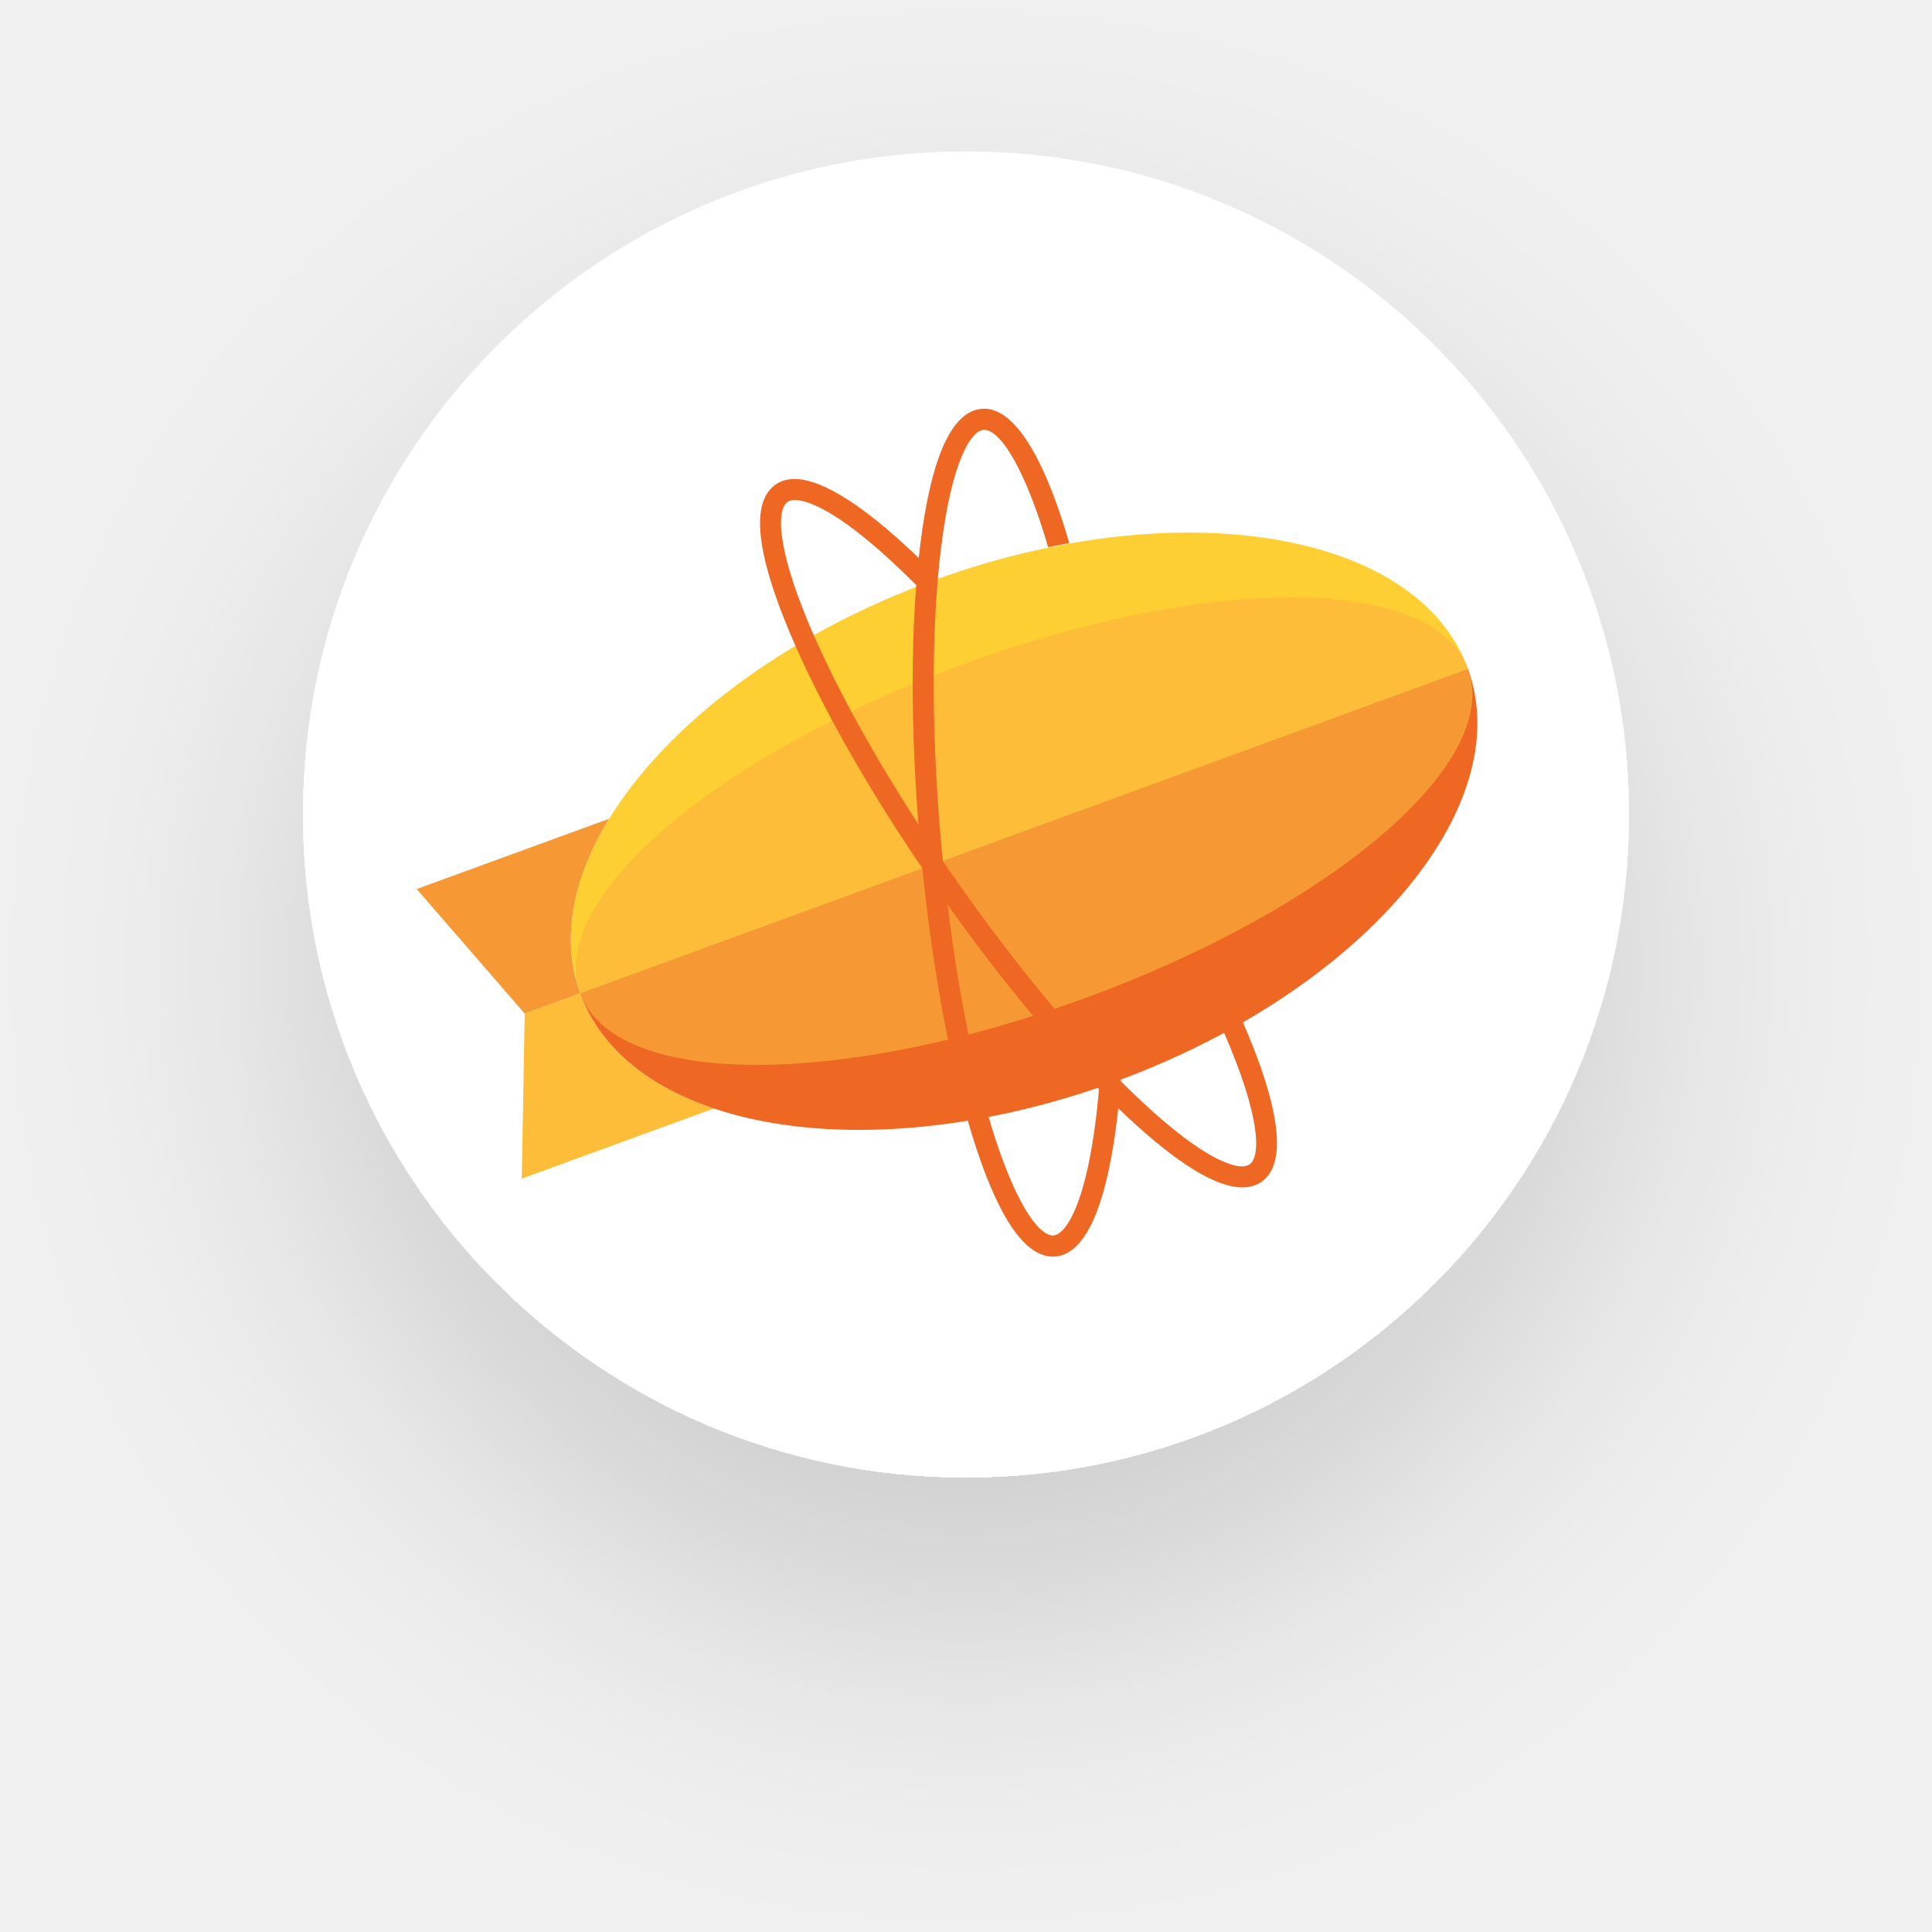
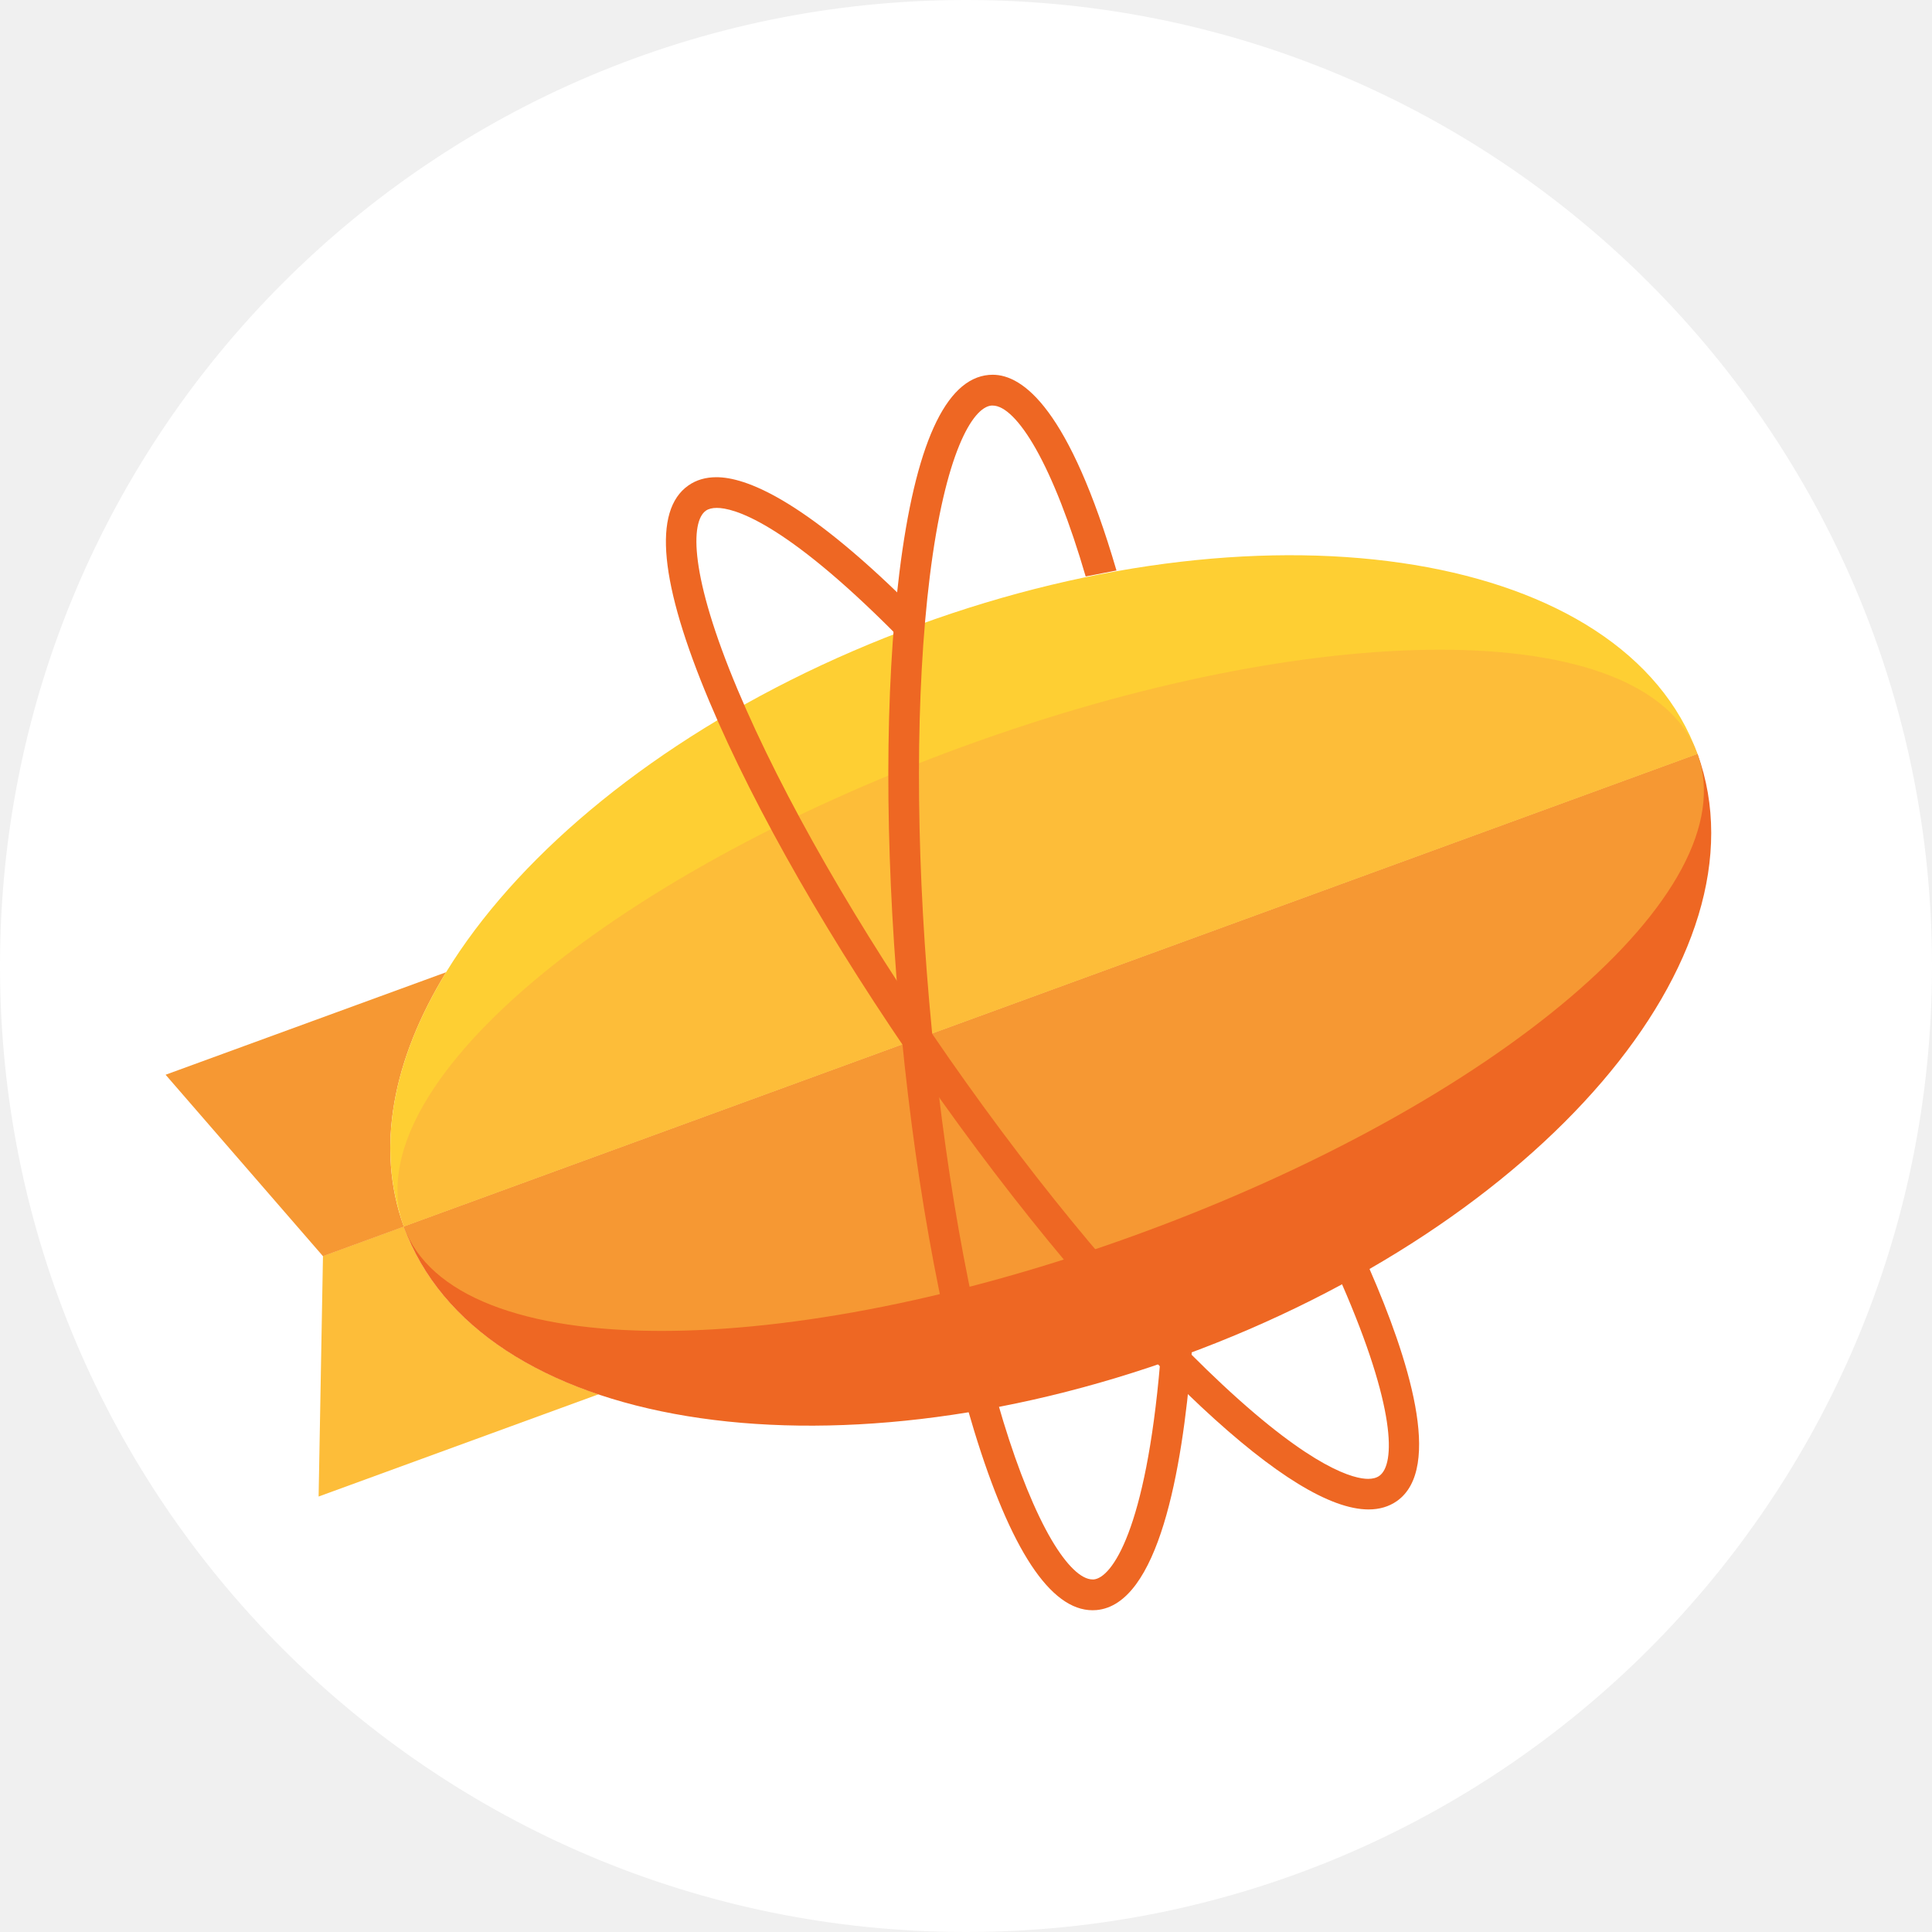
- <svg xmlns="http://www.w3.org/2000/svg" width="51" height="51" viewBox="0 0 51 51" fill="none">
-   <g filter="url(#filter0_d_1964_10674)">
-     <rect x="8" y="4" width="35" height="35" rx="17.5" fill="white" />
-     <g clip-path="url(#clip0_1964_10674)">
-       <path d="M15.316 26.221L13.851 26.756L13.773 31.113L18.843 29.261C17.104 28.677 15.834 27.649 15.316 26.221Z" fill="#FDBD39" />
-       <path d="M16.082 21.612L11 23.468L13.851 26.756L15.316 26.221C14.799 24.797 15.118 23.187 16.082 21.612Z" fill="#F69833" />
-       <path d="M24.635 15.324C18.163 17.688 13.991 22.567 15.316 26.22L38.752 17.659C37.427 14.005 31.107 12.96 24.635 15.324Z" fill="#FECF33" />
-       <path d="M29.433 28.556C35.905 26.192 40.085 21.335 38.752 17.659L15.316 26.221C16.649 29.896 22.962 30.92 29.433 28.556Z" fill="#EE6723" />
-       <path d="M38.752 17.659L15.316 26.221C15.775 27.486 17.525 28.11 19.98 28.11C22.374 28.11 25.439 27.518 28.634 26.351C35.105 23.986 39.659 20.159 38.752 17.659Z" fill="#F69833" />
-       <path d="M34.088 15.77C31.694 15.77 28.629 16.362 25.434 17.529C18.963 19.894 14.409 23.721 15.316 26.221L38.752 17.659C38.293 16.393 36.543 15.77 34.088 15.77Z" fill="#FDBD39" />
-       <path d="M32.793 31.344H32.793C32.104 31.344 31.086 30.721 29.77 29.493C28.212 28.04 26.427 25.911 24.745 23.499C23.062 21.088 21.68 18.677 20.852 16.71C19.95 14.567 19.821 13.25 20.47 12.794C20.612 12.694 20.783 12.644 20.979 12.644C21.506 12.644 22.534 13.036 24.434 14.907L24.475 14.948L24.47 15.006C24.457 15.14 24.445 15.276 24.434 15.409L24.413 15.673L24.227 15.485C22.179 13.423 21.278 13.2 20.985 13.2C20.902 13.2 20.836 13.217 20.788 13.251C20.507 13.448 20.489 14.416 21.363 16.493C22.176 18.425 23.539 20.799 25.199 23.18C26.86 25.56 28.617 27.657 30.148 29.085C31.797 30.624 32.541 30.79 32.784 30.79C32.868 30.79 32.936 30.772 32.987 30.736C33.283 30.528 33.284 29.491 32.309 27.255L32.264 27.153L32.362 27.099C32.46 27.045 32.554 26.992 32.643 26.942L32.761 26.875L32.815 26.999C33.506 28.584 34.153 30.597 33.305 31.193C33.162 31.293 32.99 31.344 32.793 31.344ZM32.793 31.1H32.793L32.793 31.222L32.793 31.1Z" fill="#EE6723" />
-       <path d="M29.59 28.489L29.581 28.611C29.417 30.635 28.986 33.069 27.863 33.168C27.84 33.17 27.817 33.171 27.793 33.171C27.03 33.171 26.308 32.077 25.648 29.921C25.023 27.881 24.538 25.142 24.282 22.209C24.026 19.276 24.03 16.494 24.293 14.376C24.579 12.067 25.124 10.861 25.913 10.792C25.936 10.79 25.96 10.789 25.984 10.789C26.537 10.789 27.372 11.416 28.226 14.335L27.668 14.443C27.383 13.467 27.072 12.674 26.764 12.129C26.478 11.624 26.201 11.347 25.982 11.347C25.975 11.347 25.968 11.347 25.961 11.348C25.619 11.377 25.121 12.207 24.844 14.444C24.586 16.525 24.582 19.265 24.835 22.16C25.087 25.056 25.564 27.754 26.178 29.757C26.453 30.655 26.755 31.394 27.05 31.896C27.323 32.359 27.587 32.614 27.793 32.614C27.8 32.614 27.807 32.613 27.814 32.612C28.141 32.584 28.758 31.721 29.017 28.686L29.59 28.489Z" fill="#EE6723" />
-     </g>
+ <svg xmlns="http://www.w3.org/2000/svg" width="35" height="35" viewBox="0 0 35 35" fill="none">
+   <rect width="35" height="35" rx="17.5" fill="white" />
+   <g clip-path="url(#clip0_1796_8335)">
+     <path d="M7.316 22.219L5.851 22.754L5.772 27.111L10.843 25.259C9.104 24.675 7.834 23.647 7.316 22.219Z" fill="#FDBD39" />
+     <path d="M8.082 17.613L3 19.47L5.851 22.757L7.316 22.222C6.799 20.798 7.118 19.188 8.082 17.613Z" fill="#F69833" />
+     <path d="M16.635 11.324C10.163 13.688 5.991 18.567 7.316 22.22L30.752 13.659C29.427 10.005 23.107 8.959 16.635 11.324Z" fill="#FECF33" />
+     <path d="M21.433 24.557C27.905 22.193 32.085 17.336 30.753 13.66L7.316 22.222C8.649 25.897 14.961 26.921 21.433 24.557Z" fill="#EE6723" />
+     <path d="M30.753 13.66L7.316 22.222C7.775 23.487 9.525 24.111 11.98 24.111C14.374 24.111 17.439 23.519 20.634 22.352C27.105 19.987 31.659 16.16 30.753 13.66Z" fill="#F69833" />
+     <path d="M26.088 11.77C23.694 11.77 20.629 12.362 17.434 13.529C10.963 15.893 6.409 19.721 7.316 22.22L30.752 13.659C30.293 12.393 28.543 11.77 26.088 11.77Z" fill="#FDBD39" />
+     <path d="M24.793 27.345H24.793C24.104 27.345 23.086 26.722 21.77 25.494C20.212 24.041 18.427 21.912 16.745 19.5C15.062 17.089 13.68 14.678 12.852 12.711C11.95 10.568 11.821 9.251 12.47 8.795C12.612 8.695 12.783 8.645 12.979 8.645C13.506 8.645 14.534 9.037 16.434 10.908L16.475 10.949L16.47 11.007C16.457 11.141 16.445 11.277 16.434 11.41L16.413 11.674L16.227 11.486C14.179 9.424 13.278 9.201 12.986 9.201C12.902 9.201 12.836 9.218 12.788 9.251C12.507 9.449 12.489 10.417 13.363 12.494C14.176 14.426 15.539 16.8 17.199 19.181C18.86 21.561 20.617 23.658 22.148 25.086C23.797 26.625 24.541 26.791 24.784 26.791C24.868 26.791 24.936 26.773 24.987 26.737C25.283 26.529 25.284 25.492 24.308 23.256L24.264 23.154L24.362 23.1C24.46 23.046 24.555 22.994 24.643 22.943L24.761 22.876L24.815 23C25.506 24.584 26.153 26.598 25.305 27.194C25.162 27.294 24.99 27.345 24.793 27.345ZM24.793 27.101H24.793L24.793 27.223L24.793 27.101Z" fill="#EE6723" />
+     <path d="M21.59 24.489L21.581 24.611C21.417 26.635 20.986 29.069 19.863 29.168C19.84 29.17 19.817 29.171 19.793 29.171C19.03 29.171 18.308 28.077 17.648 25.921C17.023 23.881 16.538 21.142 16.282 18.209C16.026 15.276 16.03 12.494 16.293 10.376C16.579 8.067 17.124 6.862 17.913 6.792C17.936 6.79 17.96 6.789 17.984 6.789C18.537 6.789 19.372 7.416 20.226 10.335L19.668 10.443C19.383 9.467 19.072 8.674 18.764 8.129C18.478 7.624 18.201 7.347 17.982 7.347C17.975 7.347 17.968 7.347 17.961 7.347C17.619 7.378 17.121 8.207 16.844 10.444C16.586 12.525 16.582 15.265 16.835 18.16C17.087 21.056 17.564 23.754 18.178 25.757C18.453 26.655 18.755 27.394 19.05 27.896C19.323 28.359 19.587 28.613 19.793 28.613C19.8 28.613 19.807 28.613 19.814 28.613C20.141 28.584 20.758 27.721 21.017 24.686L21.59 24.489Z" fill="#EE6723" />
  </g>
  <defs>
-     <filter id="filter0_d_1964_10674" x="0" y="0" width="51" height="51" filterUnits="userSpaceOnUse" color-interpolation-filters="sRGB">
-       <feFlood flood-opacity="0" result="BackgroundImageFix" />
-       <feColorMatrix in="SourceAlpha" type="matrix" values="0 0 0 0 0 0 0 0 0 0 0 0 0 0 0 0 0 0 127 0" result="hardAlpha" />
-       <feOffset dy="4" />
-       <feGaussianBlur stdDeviation="4" />
-       <feComposite in2="hardAlpha" operator="out" />
-       <feColorMatrix type="matrix" values="0 0 0 0 0 0 0 0 0 0 0 0 0 0 0 0 0 0 0.15 0" />
-       <feBlend mode="normal" in2="BackgroundImageFix" result="effect1_dropShadow_1964_10674" />
-       <feBlend mode="normal" in="SourceGraphic" in2="effect1_dropShadow_1964_10674" result="shape" />
-     </filter>
-     <clipPath id="clip0_1964_10674">
-       <rect width="28" height="28" fill="white" transform="translate(11 8)" />
+     <clipPath id="clip0_1796_8335">
+       <rect width="28" height="28" fill="white" transform="translate(3 4)" />
    </clipPath>
  </defs>
</svg>
